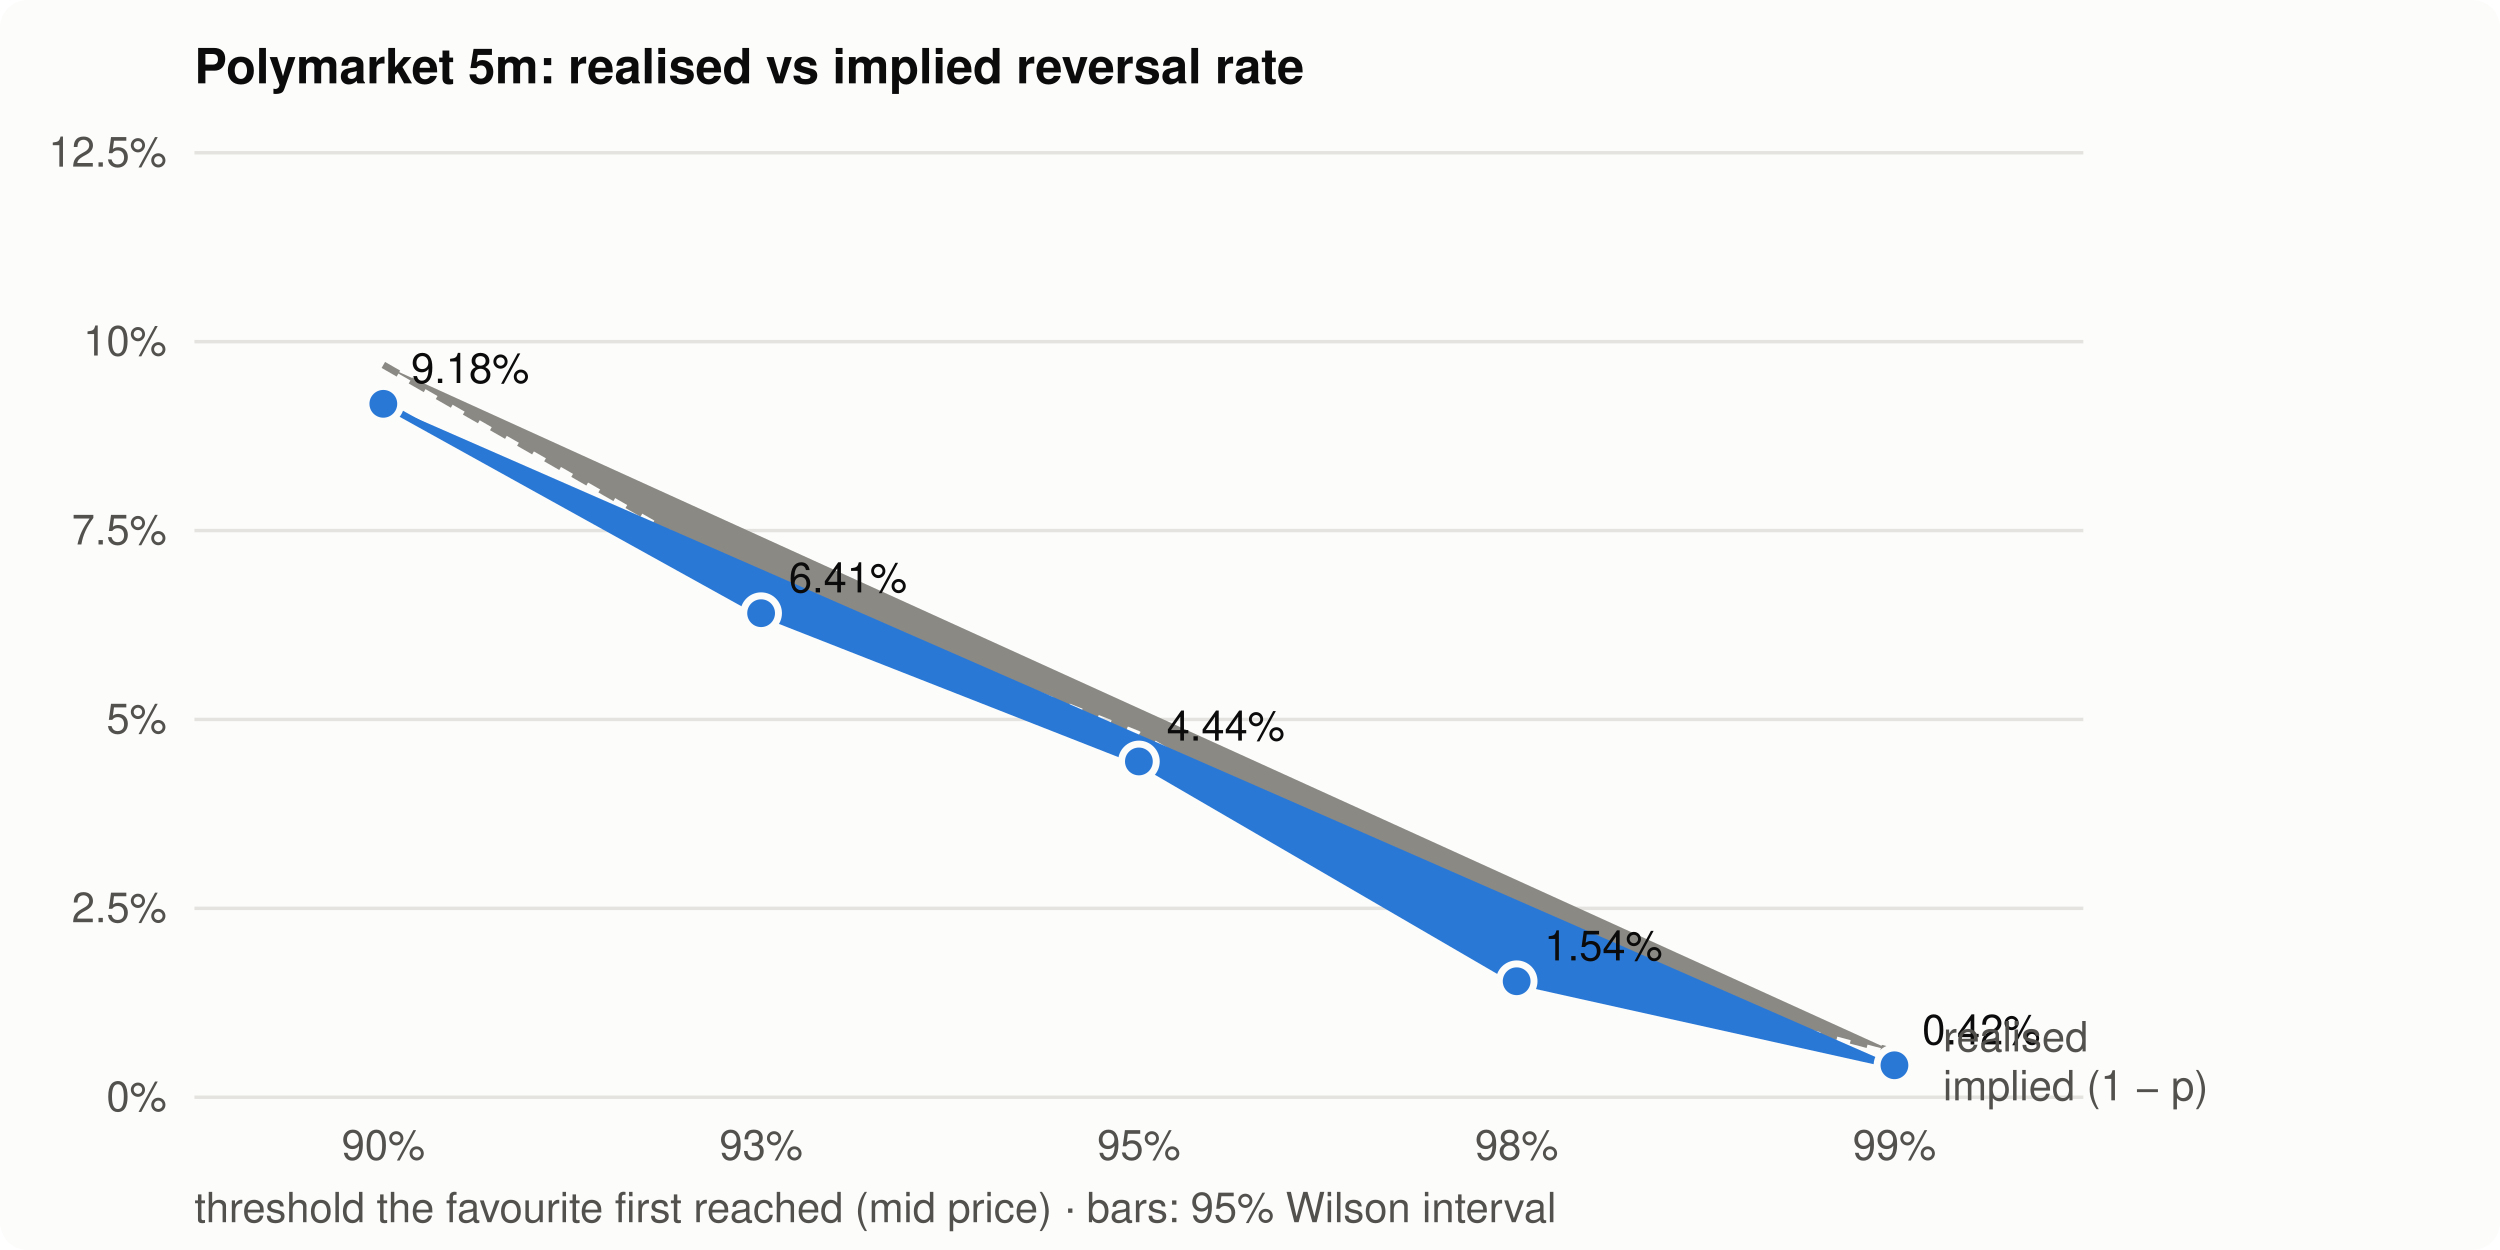
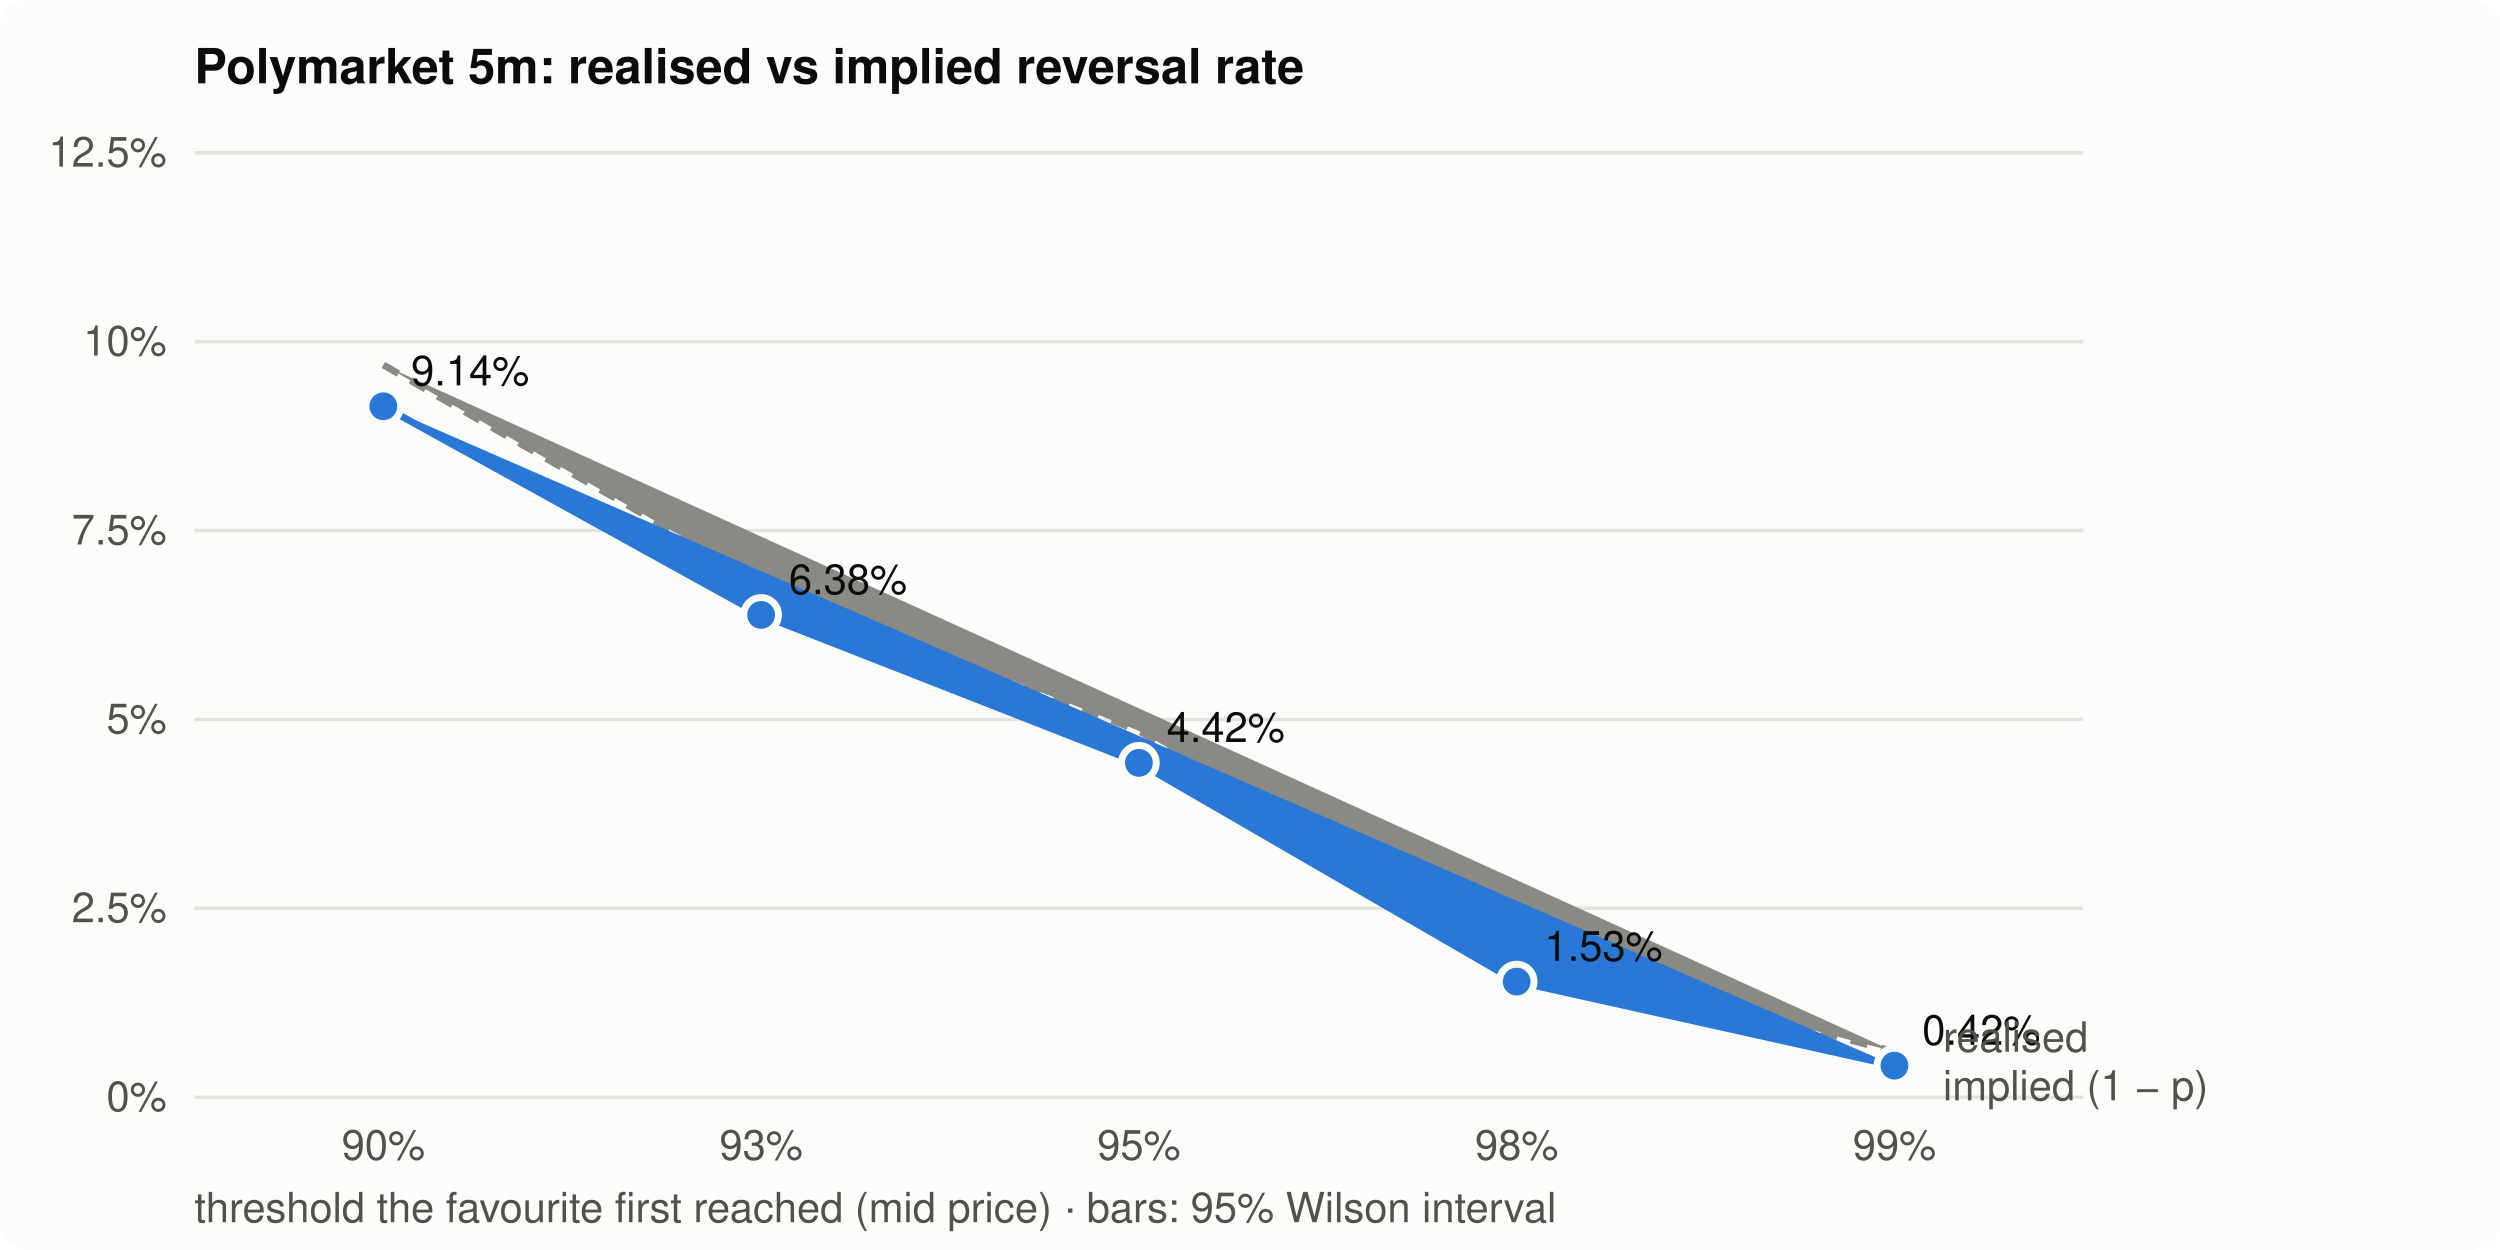
<svg xmlns="http://www.w3.org/2000/svg" viewBox="0 0 720 360" width="720" height="360" role="img" aria-label="Polymarket 5m: realised vs implied reversal rate">
  <style>
  .bg{fill:#fcfcfb} .t1{fill:#0b0b0b} .t2{fill:#52514e} .grid{stroke:#e4e3df}
  .s1{stroke:#2a78d6;fill:#2a78d6} .s2{stroke:#eb6834;fill:#eb6834} .s3{stroke:#1baf7a;fill:#1baf7a}
  .ref{stroke:#8a8984;fill:#8a8984} .ring{stroke:#fcfcfb}
  text{font-family:-apple-system,Segoe UI,Helvetica,Arial,sans-serif;font-size:12px}
  .title{font-size:14px;font-weight:600}
  @media (prefers-color-scheme: dark){
    .bg{fill:#1a1a19} .t1{fill:#f0efec} .t2{fill:#c3c2b7} .grid{stroke:#34332f}
    .s1{stroke:#3987e5;fill:#3987e5} .s2{stroke:#d95926;fill:#d95926} .s3{stroke:#199e70;fill:#199e70}
    .ref{stroke:#9d9c96;fill:#9d9c96} .ring{stroke:#1a1a19}
  }
</style>
  <rect class="bg" width="720" height="360" rx="8" />
  <text class="t1 title" x="56" y="24">Polymarket 5m: realised vs implied reversal rate</text>
  <line class="grid" x1="56" x2="600" y1="316.0" y2="316.0" stroke-width="1" />
  <text class="t2" x="48" y="320.0" text-anchor="end">0%</text>
  <line class="grid" x1="56" x2="600" y1="261.6" y2="261.6" stroke-width="1" />
  <text class="t2" x="48" y="265.6" text-anchor="end">2.5%</text>
  <line class="grid" x1="56" x2="600" y1="207.2" y2="207.2" stroke-width="1" />
  <text class="t2" x="48" y="211.2" text-anchor="end">5%</text>
  <line class="grid" x1="56" x2="600" y1="152.8" y2="152.8" stroke-width="1" />
  <text class="t2" x="48" y="156.8" text-anchor="end">7.5%</text>
  <line class="grid" x1="56" x2="600" y1="98.4" y2="98.4" stroke-width="1" />
  <text class="t2" x="48" y="102.4" text-anchor="end">10%</text>
  <line class="grid" x1="56" x2="600" y1="44.0" y2="44.0" stroke-width="1" />
  <text class="t2" x="48" y="48.0" text-anchor="end">12.5%</text>
  <text class="t2" x="110.4" y="334" text-anchor="middle">90%</text>
  <text class="t2" x="219.2" y="334" text-anchor="middle">93%</text>
  <text class="t2" x="328.0" y="334" text-anchor="middle">95%</text>
  <text class="t2" x="436.8" y="334" text-anchor="middle">98%</text>
  <text class="t2" x="545.6" y="334" text-anchor="middle">99%</text>
  <path class="ref" d="M110.4,105.1 L219.2,167.6 L328.0,210.5 L436.8,274.2 L545.6,302.9" fill="none" stroke-width="2" stroke-linejoin="round" stroke-dasharray="5 4" />
-   <line class="s1" x1="110.4" x2="110.4" y1="119.4" y2="113.2" stroke-width="2" stroke-linecap="round" />
-   <line class="s1" x1="219.2" x2="219.2" y1="179.2" y2="174.0" stroke-width="2" stroke-linecap="round" />
-   <line class="s1" x1="328.0" x2="328.0" y1="221.5" y2="217.1" stroke-width="2" stroke-linecap="round" />
-   <line class="s1" x1="436.8" x2="436.8" y1="283.9" y2="281.1" stroke-width="2" stroke-linecap="round" />
-   <line class="s1" x1="545.6" x2="545.6" y1="308.7" y2="304.3" stroke-width="2" stroke-linecap="round" />
-   <path class="s1" d="M110.4,116.3 L219.2,176.6 L328.0,219.3 L436.8,282.6 L545.6,306.8" fill="none" stroke-width="2" stroke-linejoin="round" />
-   <circle class="s1 ring" cx="110.4" cy="116.3" r="5" stroke-width="2" />
-   <text class="t1" x="118.4" y="110.3">9.18%</text>
-   <circle class="s1 ring" cx="219.2" cy="176.6" r="5" stroke-width="2" />
-   <text class="t1" x="227.2" y="170.6">6.41%</text>
-   <circle class="s1 ring" cx="328.0" cy="219.3" r="5" stroke-width="2" />
-   <text class="t1" x="336.0" y="213.3">4.44%</text>
-   <circle class="s1 ring" cx="436.8" cy="282.6" r="5" stroke-width="2" />
-   <text class="t1" x="444.8" y="276.6">1.54%</text>
-   <circle class="s1 ring" cx="545.6" cy="306.8" r="5" stroke-width="2" />
-   <text class="t1" x="553.6" y="300.8">0.42%</text>
+   <line class="s1" x1="110.4" x2="110.4" y1="120.1" y2="114.0" stroke-width="2" stroke-linecap="round" />
+   <line class="s1" x1="219.2" x2="219.2" y1="179.7" y2="174.5" stroke-width="2" stroke-linecap="round" />
+   <line class="s1" x1="328.0" x2="328.0" y1="221.9" y2="217.5" stroke-width="2" stroke-linecap="round" />
+   <line class="s1" x1="436.8" x2="436.8" y1="284.1" y2="281.3" stroke-width="2" stroke-linecap="round" />
+   <line class="s1" x1="545.6" x2="545.6" y1="308.8" y2="304.4" stroke-width="2" stroke-linecap="round" />
+   <path class="s1" d="M110.4,117.0 L219.2,177.1 L328.0,219.7 L436.8,282.7 L545.6,306.9" fill="none" stroke-width="2" stroke-linejoin="round" />
+   <circle class="s1 ring" cx="110.4" cy="117.0" r="5" stroke-width="2" />
+   <text class="t1" x="118.4" y="111.0">9.14%</text>
+   <circle class="s1 ring" cx="219.2" cy="177.1" r="5" stroke-width="2" />
+   <text class="t1" x="227.2" y="171.1">6.38%</text>
+   <circle class="s1 ring" cx="328.0" cy="219.7" r="5" stroke-width="2" />
+   <text class="t1" x="336.0" y="213.7">4.42%</text>
+   <circle class="s1 ring" cx="436.8" cy="282.7" r="5" stroke-width="2" />
+   <text class="t1" x="444.8" y="276.7">1.53%</text>
+   <circle class="s1 ring" cx="545.6" cy="306.9" r="5" stroke-width="2" />
+   <text class="t1" x="553.6" y="300.9">0.42%</text>
  <text class="t2" x="559.6" y="316.9">implied (1 − p)</text>
-   <text class="t2" x="559.6" y="302.8">realised</text>
+   <text class="t2" x="559.6" y="302.9">realised</text>
  <text class="t2" x="56" y="352">threshold the favourite first reached (mid price) · bars: 95% Wilson interval</text>
</svg>
